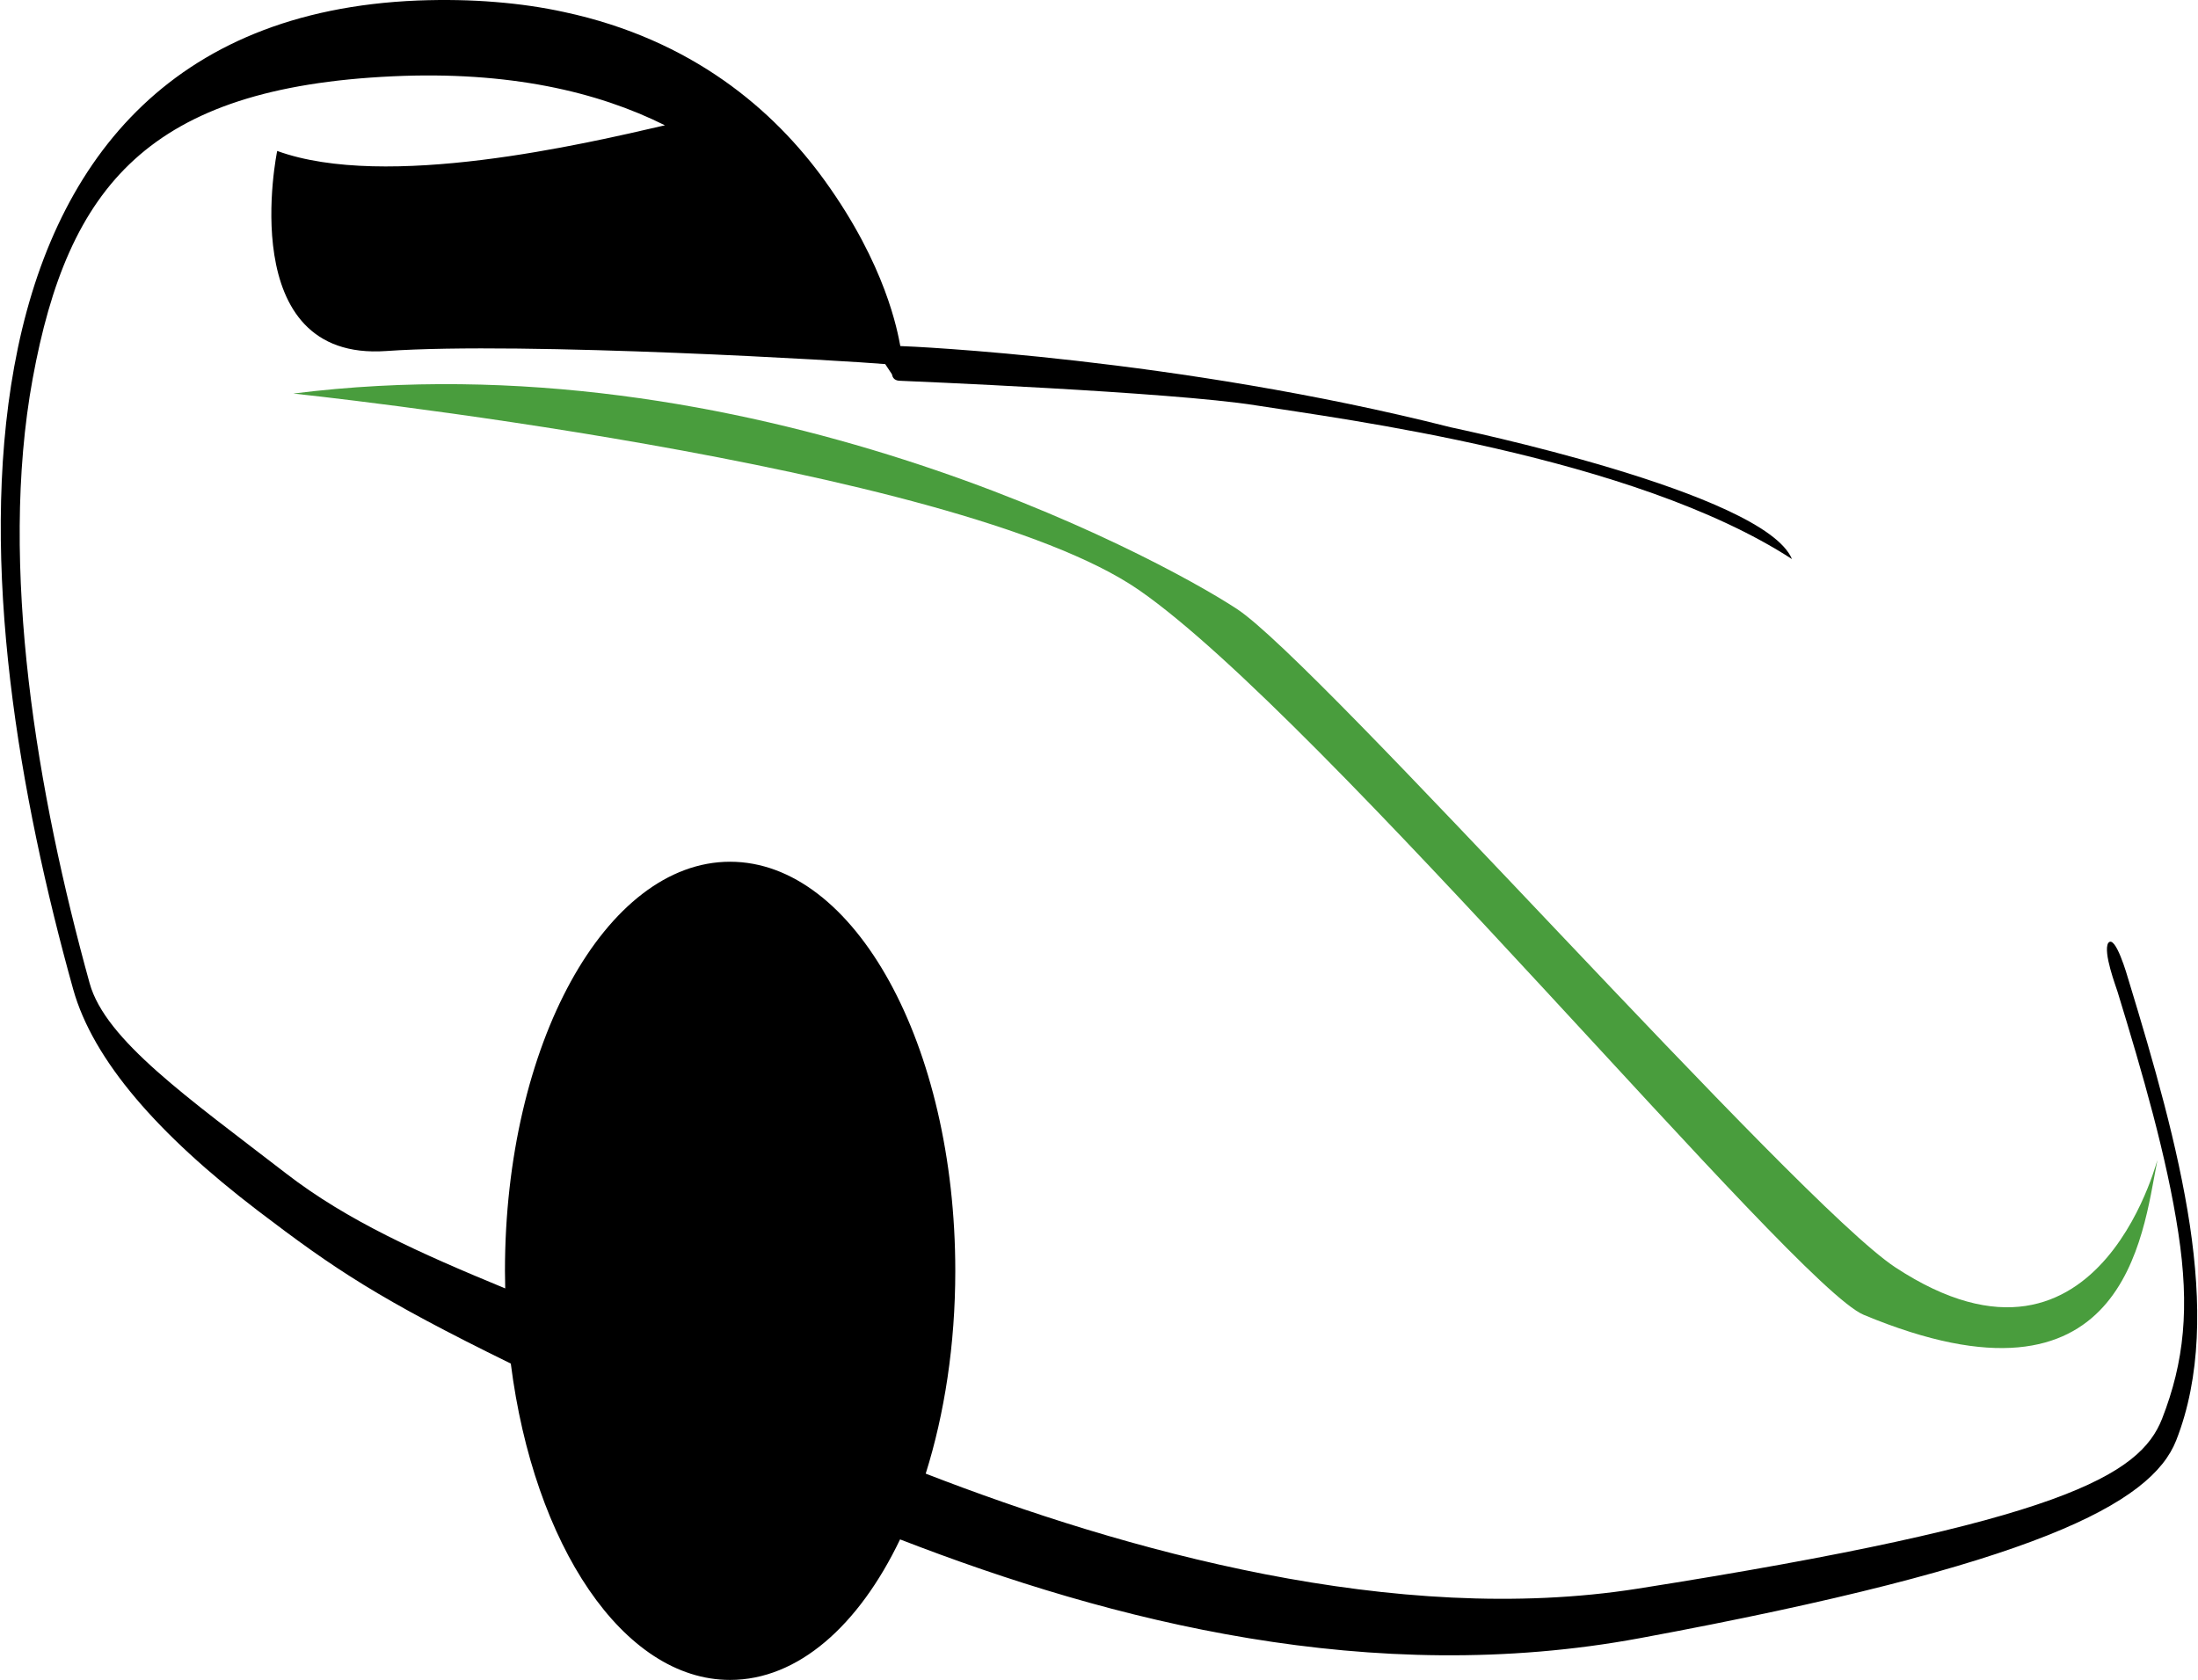
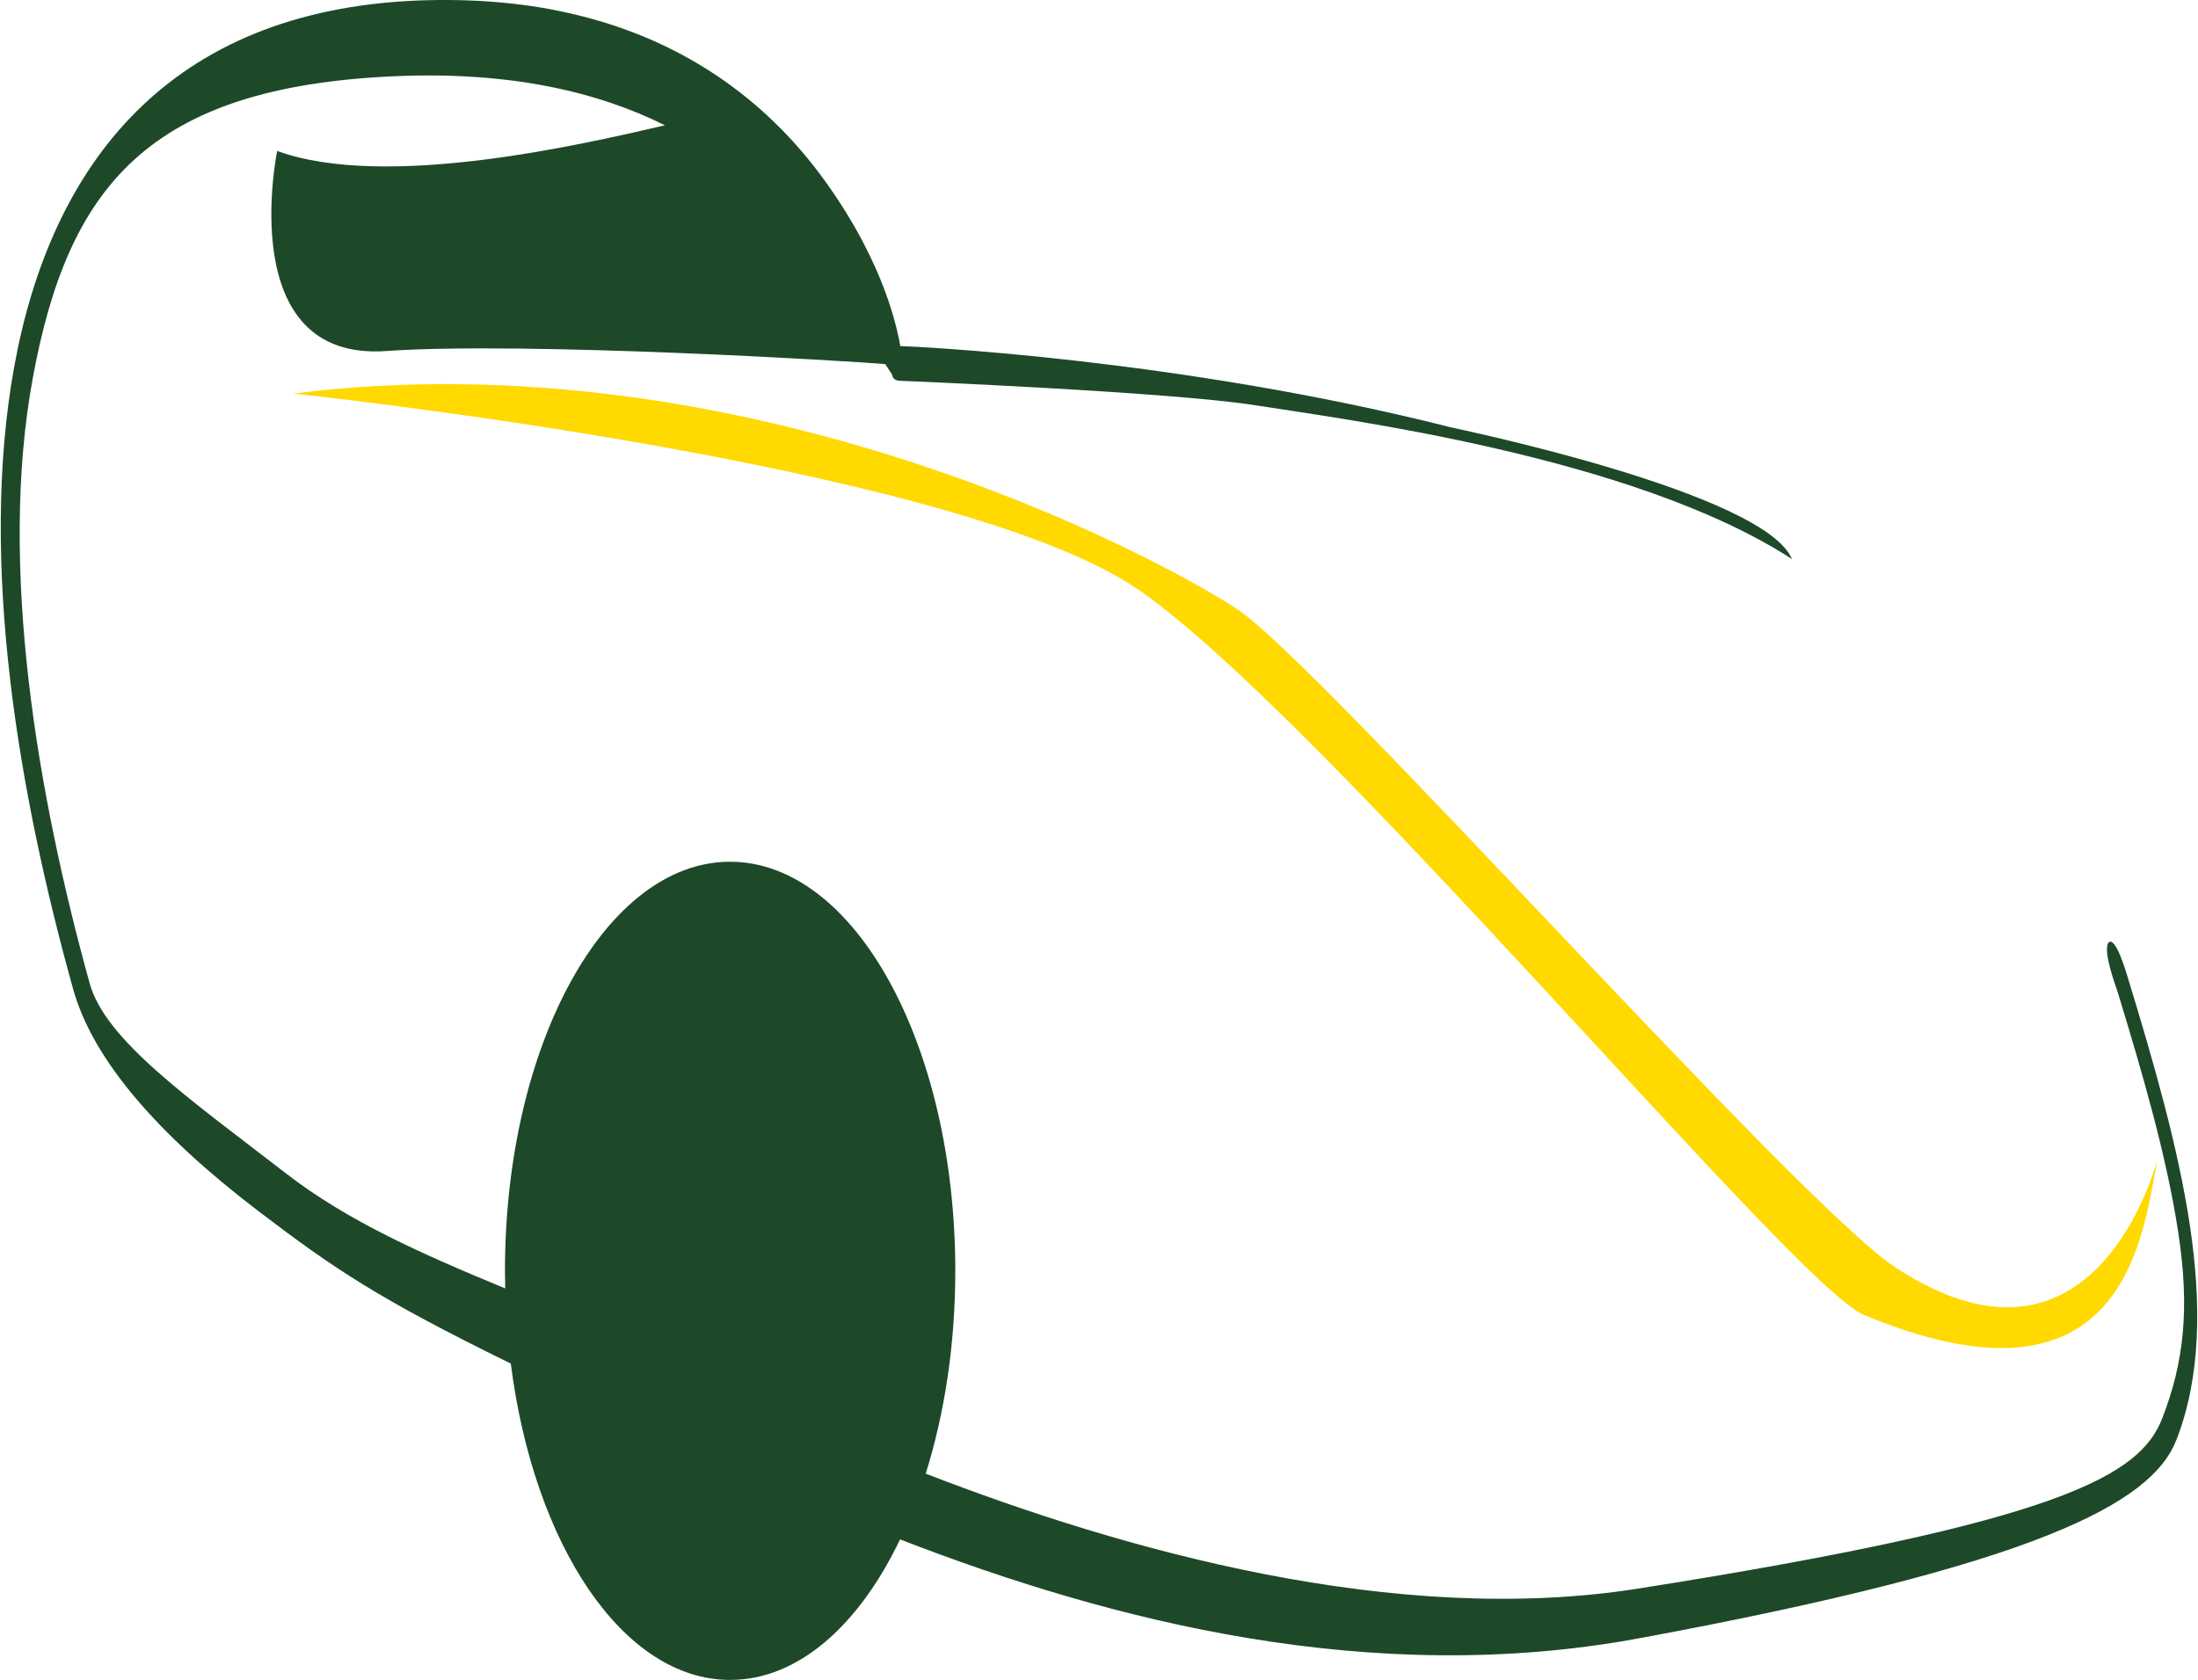
- <svg xmlns="http://www.w3.org/2000/svg" version="1.2" viewBox="13.438 58.6 173.002 132.33" width="174" height="133" id="svg1">
-   <defs id="defs1" />
-   <style id="style1">
+ <svg xmlns="http://www.w3.org/2000/svg" version="1.2" viewBox="13.438 58.6 173.002 132.33" width="174" height="133">
+   <style>
		.s0 { fill: #1d4929 } 
		.s1 { fill: #ffd900 } 
	</style>
  <g id="Layer 1">
-     <path id="Forme 1" fill-rule="evenodd" class="s0" d="m57.82 59.55c10.07 2.16 16.51 7.71 20.54 13.31 4.8 6.66 5.71 11.84 5.93 13 0.67 0.01 21.79 0.94 43.36 6.4 0.31 0.08 24.68 5.11 26.87 10.38-12.5-8.13-35.6-11.06-42.23-12.11-6.62-1.06-27.89-1.93-27.89-1.93-0.31 0-0.69-0.03-0.77-0.52 0 0-0.44-0.66-0.53-0.8-2.58-0.23-28.4-1.79-39.3-1.03-12.05 0.85-8.59-15.76-8.59-15.76 8.56 3.12 24.19-0.55 30.54-2.02-5.33-2.66-12.31-4.28-21.44-3.86-19.2 0.89-25.58 8.64-28.36 23.82-2.71 14.79 0.37 32.75 4.49 47.63 1.24 4.47 7.78 9.04 15.45 14.96 4.86 3.76 10.6 6.31 17.28 9.07q-0.02-0.69-0.02-1.38c0-17.82 7.93-32.23 17.73-32.23 9.81 0 17.74 14.41 17.74 32.23 0 5.81-0.85 11.26-2.33 15.97 15.58 6.04 37 12.07 56.08 9.06 33.47-5.27 39.55-8.94 41.3-13.38 1.75-4.48 2.18-8.75 1.28-14.65-0.91-6.01-2.81-12.54-4.78-18.97-0.11-0.38-1.17-3.14-0.74-3.86 0.56-0.72 1.5 2.57 1.61 2.95 1.97 6.46 3.88 13.06 4.82 19.28 0.91 6.1 0.89 11.95-1.08 16.96-1.96 4.96-10.99 9.78-42.24 15.57-21.11 3.92-41.57-1.31-58.27-7.78-3.25 6.79-8.04 11.07-13.39 11.07-8.42 0-15.46-10.63-17.27-24.92-10.42-5.11-13.87-7.43-19.92-12.04-7.82-5.97-12.98-11.83-14.55-17.45-4.21-15.11-7.47-33.5-4.64-49.05 2.9-15.96 12.19-28.03 31.79-28.83q3.23-0.12 6.11 0.12 2.87 0.23 5.42 0.79z" style="fill:#000000;fill-opacity:1" />
-     <path id="Forme 2" fill-rule="evenodd" class="s1" d="m36.48 89.6c0 0 52.12 5.49 66.58 15.46 14.47 9.98 51.64 54.83 57.11 57.11 20.64 8.6 21.95-6.24 23.11-12.06 0.35-1.77-4.07 19.2-20.62 8.32-7.73-5.09-45.38-47.63-51.87-51.87-6.48-4.24-38.65-21.45-74.31-16.96z" style="fill:#499d3d;fill-opacity:1" />
+     <path id="Forme 1" fill-rule="evenodd" class="s0" d="m57.82 59.55c10.07 2.16 16.51 7.71 20.54 13.31 4.8 6.66 5.71 11.84 5.93 13 0.67 0.01 21.79 0.94 43.36 6.4 0.31 0.08 24.68 5.11 26.87 10.38-12.5-8.13-35.6-11.06-42.23-12.11-6.62-1.06-27.89-1.93-27.89-1.93-0.31 0-0.69-0.03-0.77-0.52 0 0-0.44-0.66-0.53-0.8-2.58-0.23-28.4-1.79-39.3-1.03-12.05 0.85-8.59-15.76-8.59-15.76 8.56 3.12 24.19-0.55 30.54-2.02-5.33-2.66-12.31-4.28-21.44-3.86-19.2 0.89-25.58 8.64-28.36 23.82-2.71 14.79 0.37 32.75 4.49 47.63 1.24 4.47 7.78 9.04 15.45 14.96 4.86 3.76 10.6 6.31 17.28 9.07q-0.02-0.69-0.02-1.38c0-17.82 7.93-32.23 17.73-32.23 9.81 0 17.74 14.41 17.74 32.23 0 5.81-0.85 11.26-2.33 15.97 15.58 6.04 37 12.07 56.08 9.06 33.47-5.27 39.55-8.94 41.3-13.38 1.75-4.48 2.18-8.75 1.28-14.65-0.91-6.01-2.81-12.54-4.78-18.97-0.11-0.38-1.17-3.14-0.74-3.86 0.56-0.72 1.5 2.57 1.61 2.95 1.97 6.46 3.88 13.06 4.82 19.28 0.91 6.1 0.89 11.95-1.08 16.96-1.96 4.96-10.99 9.78-42.24 15.57-21.11 3.92-41.57-1.31-58.27-7.78-3.25 6.79-8.04 11.07-13.39 11.07-8.42 0-15.46-10.63-17.27-24.92-10.42-5.11-13.87-7.43-19.92-12.04-7.82-5.97-12.98-11.83-14.55-17.45-4.21-15.11-7.47-33.5-4.64-49.05 2.9-15.96 12.19-28.03 31.79-28.83q3.23-0.12 6.11 0.12 2.87 0.23 5.42 0.79z" />
+     <path id="Forme 2" fill-rule="evenodd" class="s1" d="m36.48 89.6c0 0 52.12 5.49 66.58 15.46 14.47 9.98 51.64 54.83 57.11 57.11 20.64 8.6 21.95-6.24 23.11-12.06 0.35-1.77-4.07 19.2-20.62 8.32-7.73-5.09-45.38-47.63-51.87-51.87-6.48-4.24-38.65-21.45-74.31-16.96z" />
  </g>
</svg>
